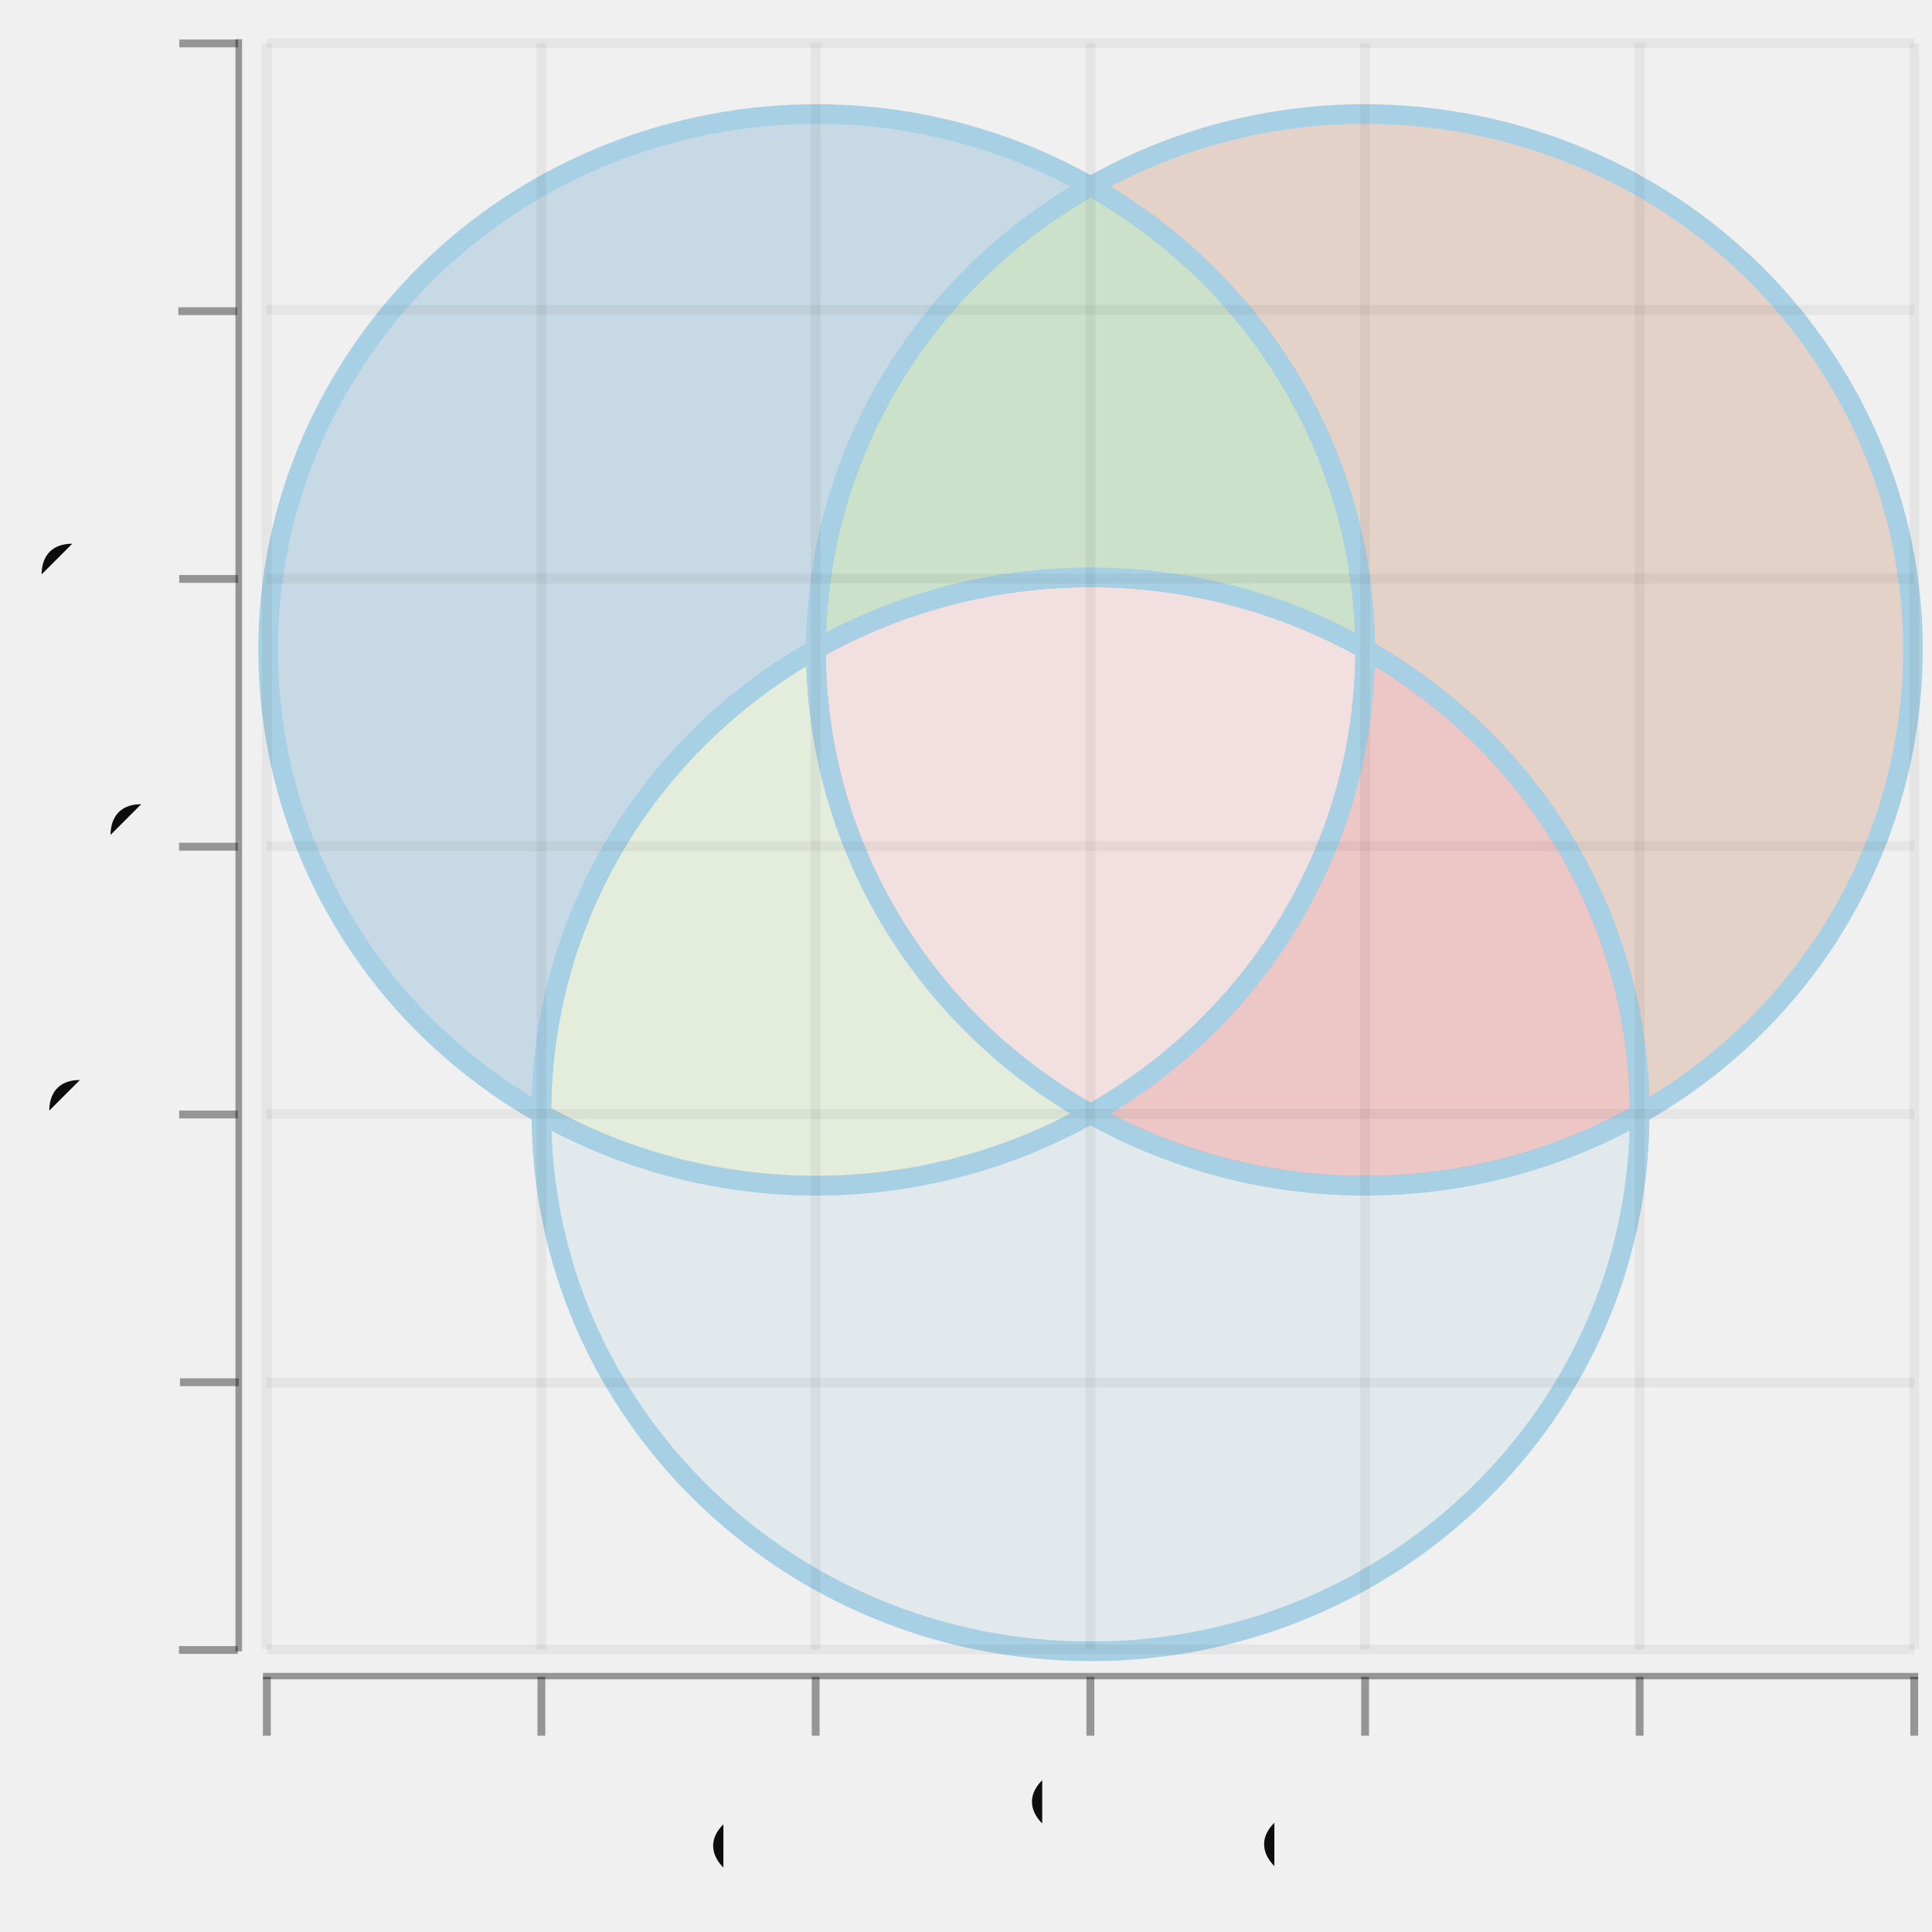
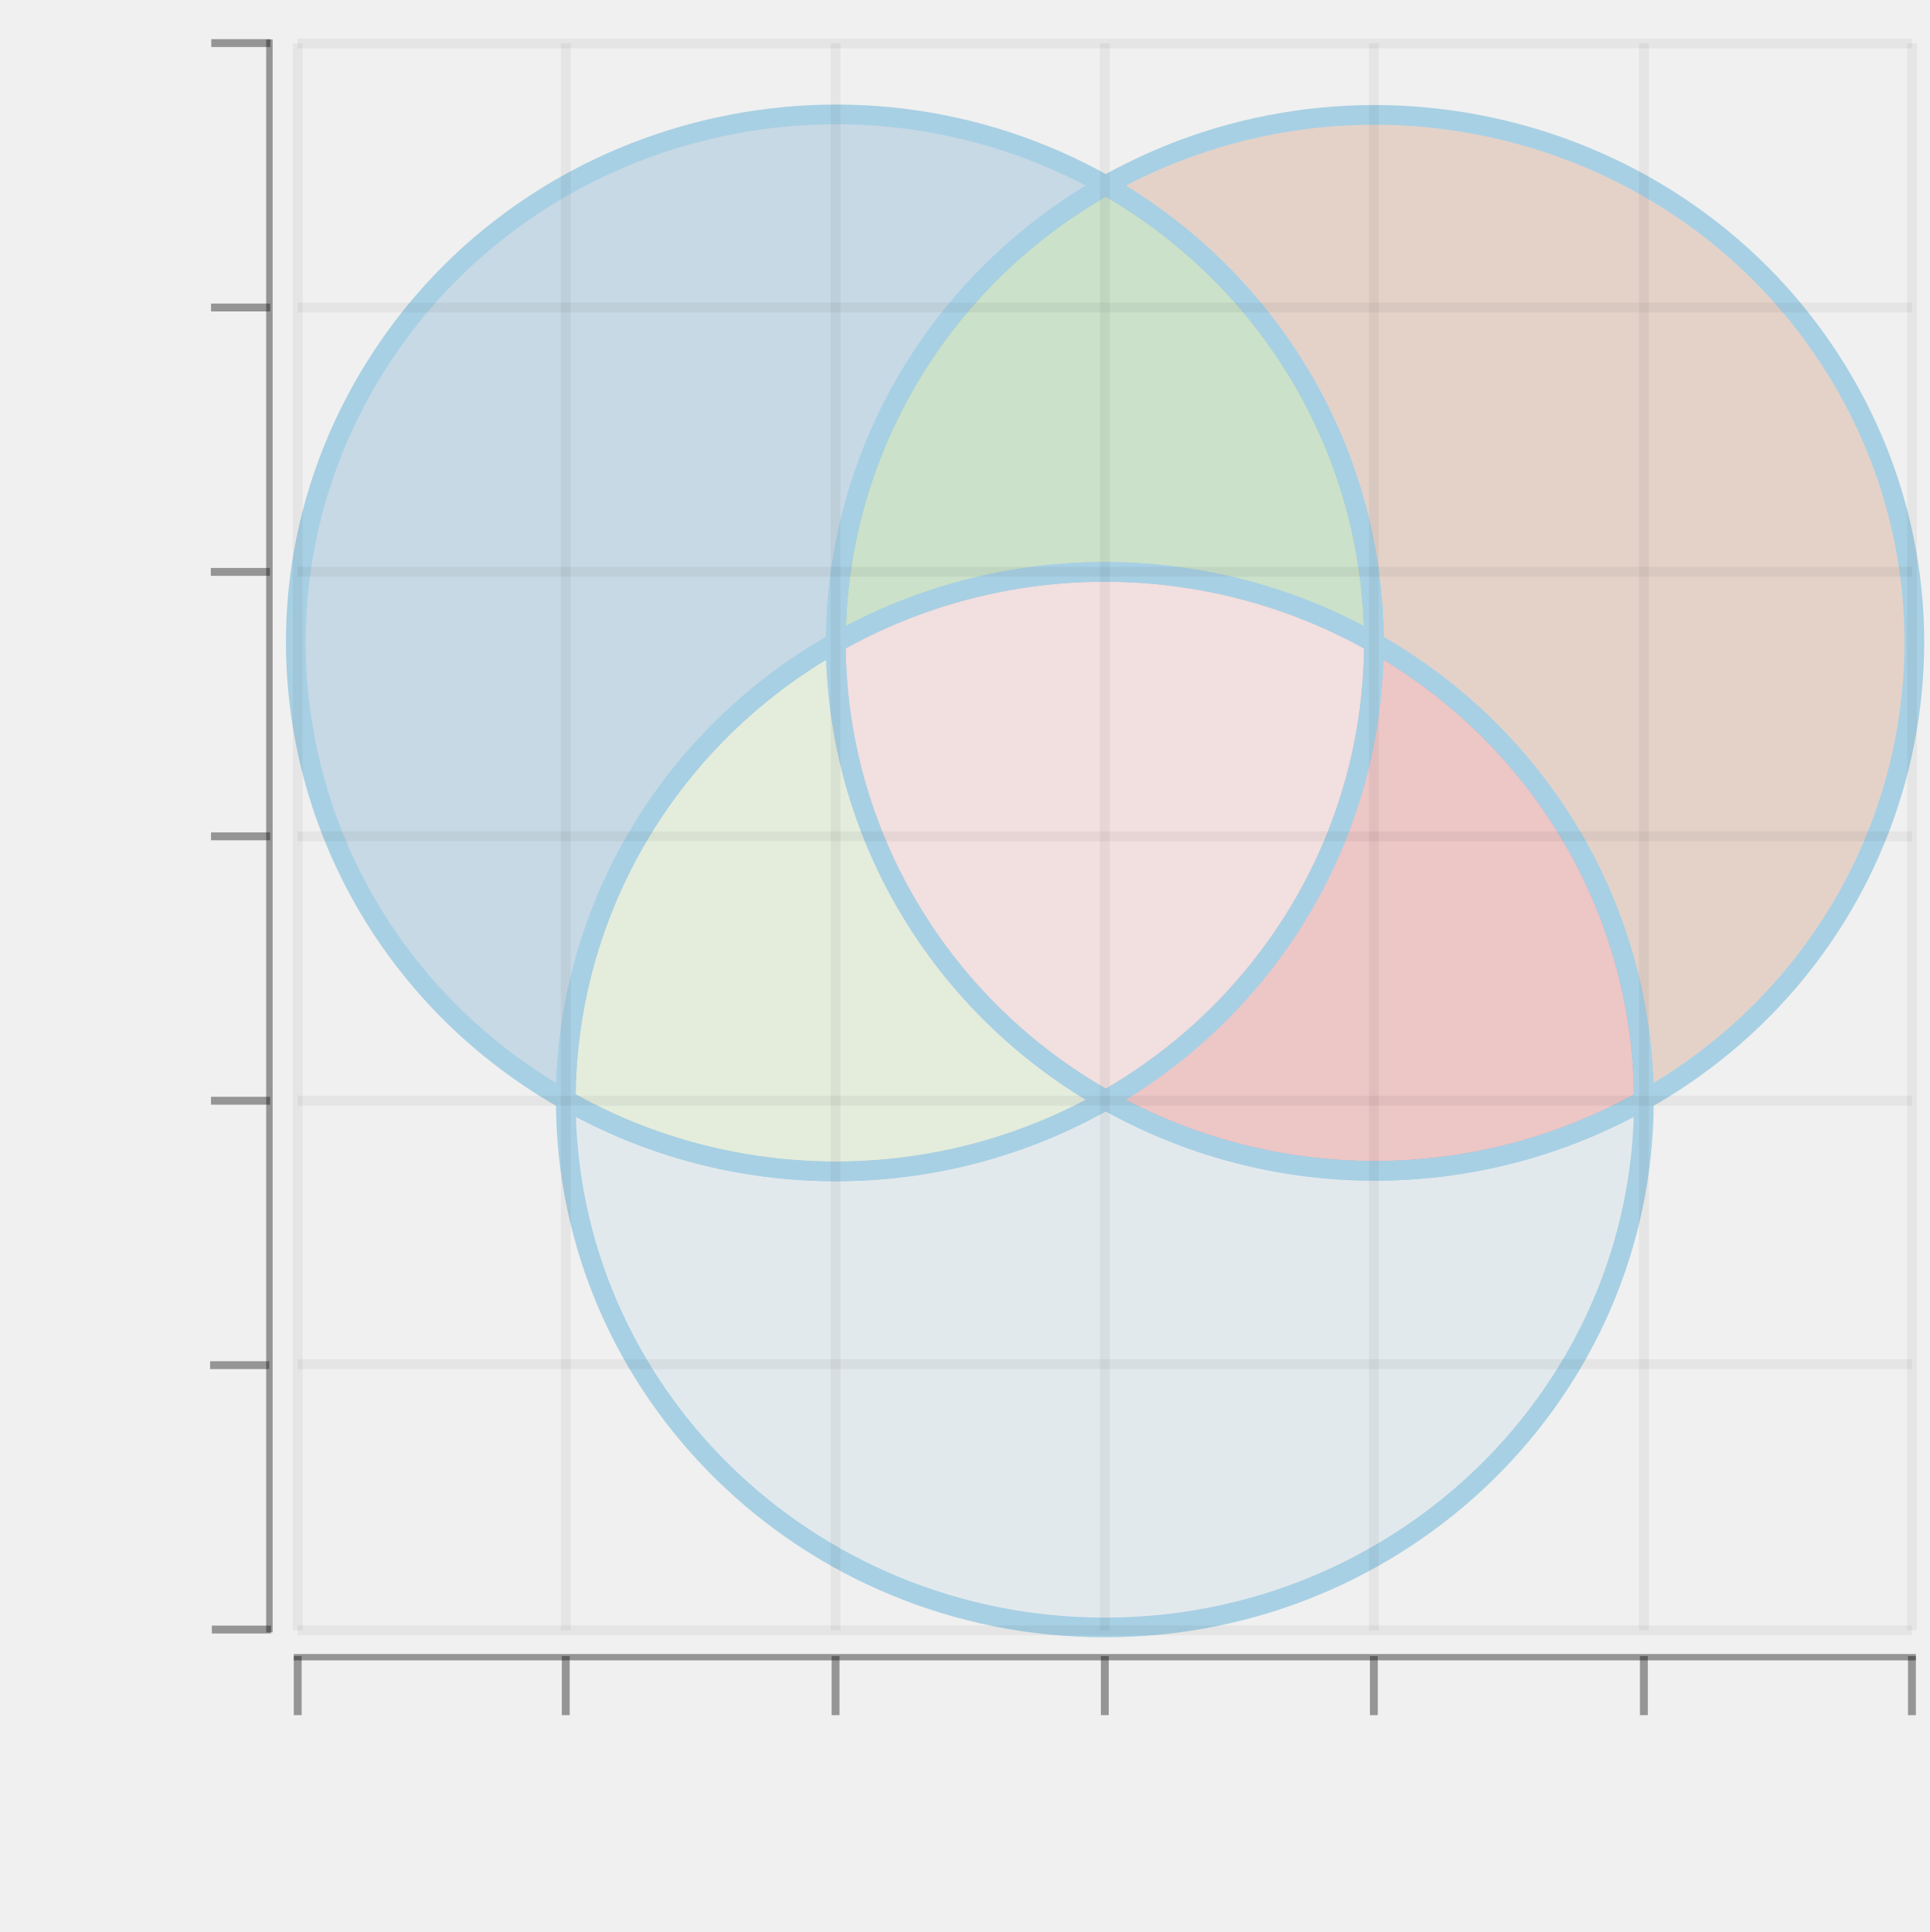
- <svg xmlns="http://www.w3.org/2000/svg" width="300.038" viewBox="-0.486 -0.496 0.985 0.985" height="300.0">
+ <svg xmlns="http://www.w3.org/2000/svg" width="299.724" viewBox="-0.48 -0.496 0.979 0.98" height="300.0">
  <style>svg {
  color-scheme: light dark;
}
{
  .canvas g, .title g, .axisbar g, .ticktext g, .tickglyph g, .ticklines g, .legendContent g text {
    fill: #0d0d0d;
  }
  .ticklines g, .tickglyph g, .legendBorder g {
    stroke: #0d0d0d;
  }
}
@media (prefers-color-scheme:dark) {
  .canvas g, .title g, .axisbar g, .ticktext g, .tickglyph g, .ticklines g, .legendContent g text {
    fill: #f0f0f0;
  }
  .ticklines g, .tickglyph g, .legendBorder g {
    stroke: #f0f0f0;
  }
}</style>
  <g class="chart">
    <g class="venn">
-       <g stroke-opacity="1.0" fill="#b05929" stroke="#a6cfe3" stroke-width="1.0e-2" fill-opacity="0.2">
-         <path d="M 0.07,-0.401 A 0.14 0.137 -0.0 1 1 0.35,0.072 A 0.28 0.273 -0.0 0 0 0.21,-0.165 A 0.28 0.273 -0.0 0 0 0.07,-0.401 L 0.07,-0.401" />
+       <g fill="#b05929" stroke="#a6cfe3" stroke-width="1.0e-2" fill-opacity="0.2" stroke-opacity="1.0">
+         <path d="M 0.081,-0.402 A 0.137 0.134 -0.0 1 1 0.354,0.062 A 0.273 0.268 -0.0 0 0 0.217,-0.17 A 0.273 0.268 -0.0 0 0 0.081,-0.402 L 0.081,-0.402" />
      </g>
-       <g stroke-opacity="1.0" fill="#a6cfe3" stroke="#a6cfe3" stroke-width="1.0e-2" fill-opacity="0.2">
-         <path d="M -0.21,0.072 A 0.14 0.137 -0.0 1 0 0.35,0.072 A 0.28 0.273 -0.0 0 1 0.07,0.072 A 0.28 0.273 -0.0 0 1 -0.21,0.072 L -0.21,0.072" />
+       <g fill="#a6cfe3" stroke="#a6cfe3" stroke-width="1.0e-2" fill-opacity="0.2" stroke-opacity="1.0">
+         <path d="M -0.193,0.062 A 0.137 0.134 -0.0 1 0 0.354,0.062 A 0.273 0.268 -0.0 0 1 0.081,0.062 A 0.273 0.268 -0.0 0 1 -0.193,0.062 L -0.193,0.062" />
      </g>
-       <g stroke-opacity="1.0" fill="#1f78b5" stroke="#a6cfe3" stroke-width="1.0e-2" fill-opacity="0.2">
-         <path d="M -0.21,0.072 A 0.14 0.137 -0.0 1 1 0.07,-0.401 A 0.28 0.273 -0.0 0 0 -0.07,-0.165 A 0.28 0.273 -0.0 0 0 -0.21,0.072 L -0.21,0.072" />
+       <g fill="#1f78b5" stroke="#a6cfe3" stroke-width="1.0e-2" fill-opacity="0.2" stroke-opacity="1.0">
+         <path d="M -0.193,0.062 A 0.137 0.134 -0.0 1 1 0.081,-0.402 A 0.273 0.268 -0.0 0 0 -0.056,-0.17 A 0.273 0.268 -0.0 0 0 -0.193,0.062 L -0.193,0.062" />
      </g>
-       <g stroke-opacity="1.0" fill="#e31a1c" stroke="#a6cfe3" stroke-width="1.0e-2" fill-opacity="0.2">
-         <path d="M 0.21,-0.165 A 0.28 0.273 -0.0 0 1 0.35,0.072 A 0.28 0.273 -0.0 0 1 0.07,0.072 A 0.28 0.273 -0.0 0 0 0.21,-0.165 L 0.21,-0.165" />
+       <g fill="#e31a1c" stroke="#a6cfe3" stroke-width="1.0e-2" fill-opacity="0.2" stroke-opacity="1.0">
+         <path d="M 0.217,-0.17 A 0.273 0.268 -0.0 0 1 0.354,0.062 A 0.273 0.268 -0.0 0 1 0.081,0.062 A 0.273 0.268 -0.0 0 0 0.217,-0.17 L 0.217,-0.17" />
      </g>
-       <g stroke-opacity="1.0" fill="#b2de8a" stroke="#a6cfe3" stroke-width="1.0e-2" fill-opacity="0.2">
-         <path d="M 0.07,0.072 A 0.28 0.273 -0.0 0 1 -0.21,0.072 A 0.28 0.273 -0.0 0 1 -0.07,-0.165 A 0.28 0.273 -0.0 0 0 0.07,0.072 L 0.07,0.072" />
+       <g fill="#b2de8a" stroke="#a6cfe3" stroke-width="1.0e-2" fill-opacity="0.2" stroke-opacity="1.0">
+         <path d="M 0.081,0.062 A 0.273 0.268 -0.0 0 1 -0.193,0.062 A 0.273 0.268 -0.0 0 1 -0.056,-0.17 A 0.273 0.268 -0.0 0 0 0.081,0.062 L 0.081,0.062" />
      </g>
-       <g stroke-opacity="1.0" fill="#33a12b" stroke="#a6cfe3" stroke-width="1.0e-2" fill-opacity="0.2">
-         <path d="M 0.07,-0.401 A 0.28 0.273 -0.0 0 1 0.21,-0.165 A 0.28 0.273 -0.0 0 0 -0.07,-0.165 A 0.28 0.273 -0.0 0 1 0.07,-0.401 L 0.07,-0.401" />
+       <g fill="#33a12b" stroke="#a6cfe3" stroke-width="1.0e-2" fill-opacity="0.2" stroke-opacity="1.0">
+         <path d="M 0.081,-0.402 A 0.273 0.268 -0.0 0 1 0.217,-0.17 A 0.273 0.268 -0.0 0 0 -0.056,-0.17 A 0.273 0.268 -0.0 0 1 0.081,-0.402 L 0.081,-0.402" />
      </g>
-       <g stroke-opacity="1.0" fill="#fa9999" stroke="#a6cfe3" stroke-width="1.0e-2" fill-opacity="0.2">
-         <path d="M 0.21,-0.165 A 0.28 0.273 -0.0 0 1 0.07,0.072 A 0.28 0.273 -0.0 0 1 -0.07,-0.165 A 0.28 0.273 -0.0 0 1 0.21,-0.165 L 0.21,-0.165" />
+       <g fill="#fa9999" stroke="#a6cfe3" stroke-width="1.0e-2" fill-opacity="0.2" stroke-opacity="1.0">
+         <path d="M 0.217,-0.17 A 0.273 0.268 -0.0 0 1 0.081,0.062 A 0.273 0.268 -0.0 0 1 -0.056,-0.17 A 0.273 0.268 -0.0 0 1 0.217,-0.17 L 0.217,-0.17" />
      </g>
    </g>
  </g>
  <g class="hud">
    <g class="frame">
-       <g stroke-opacity="0.0" fill="#ffffff" stroke="#000000" stroke-width="0.0" fill-opacity="2.0e-2">
-         <rect width="0.849" x="-0.355" y="-0.474" height="0.823" />
+       <g fill="#ffffff" stroke="#000000" stroke-width="0.0" fill-opacity="2.0e-2" stroke-opacity="0.0">
+         <rect x="-0.333" width="0.828" y="-0.474" height="0.809" />
      </g>
    </g>
    <g class="axis">
      <g class="ticks">
        <g class="tickglyph">
-           <g stroke-opacity="0.4" fill="#0d0d0d" stroke="#0d0d0d" stroke-width="4.0e-3" fill-opacity="0.4">
-             <g transform="rotate(-90.0, -0.3797415, 0.3450649)">
-               <polyline points="-0.38,0.36 -0.38,0.33" />
+           <g fill="#0d0d0d" stroke="#0d0d0d" stroke-width="4.0e-3" fill-opacity="0.4" stroke-opacity="0.4">
+             <g transform="rotate(-90.0, -0.3579943, 0.330579)">
+               <polyline points="-0.358,0.346 -0.358,0.316" />
            </g>
-             <g transform="rotate(-90.0, -0.3797415, 0.2085355)">
-               <polyline points="-0.38,0.224 -0.38,0.194" />
+             <g transform="rotate(-90.0, -0.3579943, 0.1964591)">
+               <polyline points="-0.358,0.211 -0.358,0.181" />
            </g>
-             <g transform="rotate(-90.0, -0.3797415, 7.200604987995685e-2)">
-               <polyline points="-0.38,8.700604987995685e-2 -0.38,5.700604987995685e-2" />
+             <g transform="rotate(-90.0, -0.3579943, 6.233915163102305e-2)">
+               <polyline points="-0.358,7.733915163102305e-2 -0.358,4.733915163102305e-2" />
            </g>
-             <g transform="rotate(-90.0, -0.3797415, -6.452337431744015e-2)">
-               <polyline points="-0.38,-4.952337431744015e-2 -0.38,-7.952337431744015e-2" />
+             <g transform="rotate(-90.0, -0.3579943, -7.178077649236253e-2)">
+               <polyline points="-0.358,-5.678077649236253e-2 -0.358,-8.678077649236253e-2" />
            </g>
-             <g transform="rotate(-90.0, -0.3797415, -0.2010528)">
-               <polyline points="-0.38,-0.186 -0.38,-0.216" />
+             <g transform="rotate(-90.0, -0.3579943, -0.2059007)">
+               <polyline points="-0.358,-0.191 -0.358,-0.221" />
            </g>
-             <g transform="rotate(-90.0, -0.3797415, -0.3375822)">
-               <polyline points="-0.38,-0.323 -0.38,-0.353" />
+             <g transform="rotate(-90.0, -0.3579943, -0.3400206)">
+               <polyline points="-0.358,-0.325 -0.358,-0.355" />
            </g>
-             <g transform="rotate(-90.0, -0.3797415, -0.4741116)">
-               <polyline points="-0.38,-0.459 -0.38,-0.489" />
+             <g transform="rotate(-90.0, -0.3579943, -0.4741406)">
+               <polyline points="-0.358,-0.459 -0.358,-0.489" />
            </g>
          </g>
        </g>
        <g class="ticktext">
-           <g fill="#0d0d0d" stroke="none" stroke-width="0.0" font-size="4.202571553355956e-2" fill-opacity="1.0" text-anchor="end">
-             <text x="-0.41" y="0.356">-1.5</text>
-             <text x="-0.41" y="0.22">-1</text>
-             <text x="-0.41" y="8.326972737624211e-2">-0.5</text>
-             <text x="-0.41" y="-5.3259696821154945e-2">0</text>
-             <text x="-0.41" y="-0.19">0.5</text>
-             <text x="-0.41" y="-0.326">1</text>
-             <text x="-0.41" y="-0.463">1.5</text>
+           <g fill="#0d0d0d" stroke="none" stroke-width="0.0" font-size="4.098017650010231e-2" fill-opacity="1.0" text-anchor="end">
+             <text x="-0.387" y="0.342">-1.5</text>
+             <text x="-0.387" y="0.208">-1.0</text>
+             <text x="-0.387" y="7.34040457012024e-2">-0.50</text>
+             <text x="-0.387" y="-6.071588242218323e-2">0.0</text>
+             <text x="-0.387" y="-0.195">0.50</text>
+             <text x="-0.387" y="-0.329">1.0</text>
+             <text x="-0.387" y="-0.463">1.5</text>
          </g>
        </g>
        <g class="ticklines">
-           <g stroke-opacity="5.0e-2" fill="none" stroke="#0d0d0d" stroke-width="5.0e-3">
-             <polyline points="-0.35,0.345 0.49,0.345" />
-             <polyline points="-0.35,0.209 0.49,0.209" />
-             <polyline points="-0.35,7.200604987995685e-2 0.49,7.200604987995685e-2" />
-             <polyline points="-0.35,-6.452337431744015e-2 0.49,-6.452337431744015e-2" />
-             <polyline points="-0.35,-0.201 0.49,-0.201" />
-             <polyline points="-0.35,-0.338 0.49,-0.338" />
-             <polyline points="-0.35,-0.474 0.49,-0.474" />
+           <g fill="none" stroke="#0d0d0d" stroke-width="5.0e-3" stroke-opacity="5.0e-2">
+             <polyline points="-0.329,0.331 0.49,0.331" />
+             <polyline points="-0.329,0.196 0.49,0.196" />
+             <polyline points="-0.329,6.233915163102305e-2 0.49,6.233915163102305e-2" />
+             <polyline points="-0.329,-7.178077649236253e-2 0.49,-7.178077649236253e-2" />
+             <polyline points="-0.329,-0.206 0.49,-0.206" />
+             <polyline points="-0.329,-0.34 0.49,-0.34" />
+             <polyline points="-0.329,-0.474 0.49,-0.474" />
          </g>
        </g>
      </g>
      <g class="axisbar">
-         <g stroke-opacity="0.0" fill="#0d0d0d" stroke="#000000" stroke-width="0.0" fill-opacity="0.4">
-           <rect width="3.362057242684735e-3" x="-0.366" y="-0.476" height="0.822" />
+         <g fill="#0d0d0d" stroke="#000000" stroke-width="0.0" fill-opacity="0.4" stroke-opacity="0.0">
+           <rect x="-0.345" width="3.2784141200081773e-3" y="-0.476" height="0.808" />
        </g>
      </g>
    </g>
    <g class="axis">
      <g class="ticks">
        <g class="tickglyph">
-           <g stroke-opacity="0.4" fill="#0d0d0d" stroke="#0d0d0d" stroke-width="4.0e-3" fill-opacity="0.4">
-             <polyline points="-0.35,0.389 -0.35,0.359" />
-             <polyline points="-0.21,0.389 -0.21,0.359" />
-             <polyline points="-7.015204705194833e-2,0.389 -7.015204705194833e-2,0.359" />
-             <polyline points="6.993367139325024e-2,0.389 6.993367139325024e-2,0.359" />
-             <polyline points="0.21,0.389 0.21,0.359" />
-             <polyline points="0.35,0.389 0.35,0.359" />
-             <polyline points="0.49,0.389 0.49,0.359" />
+           <g fill="#0d0d0d" stroke="#0d0d0d" stroke-width="4.0e-3" fill-opacity="0.4" stroke-opacity="0.4">
+             <polyline points="-0.329,0.374 -0.329,0.344" />
+             <polyline points="-0.193,0.374 -0.193,0.344" />
+             <polyline points="-5.610697270250592e-2,0.374 -5.610697270250592e-2,0.344" />
+             <polyline points="8.049361563116847e-2,0.374 8.049361563116847e-2,0.344" />
+             <polyline points="0.217,0.374 0.217,0.344" />
+             <polyline points="0.354,0.374 0.354,0.344" />
+             <polyline points="0.49,0.374 0.49,0.344" />
          </g>
        </g>
        <g class="ticktext">
-           <g fill="#0d0d0d" stroke="none" stroke-width="0.0" font-size="4.202571553355956e-2" fill-opacity="1.0" text-anchor="end">
-             <text x="-0.35" y="0.426" transform="rotate(-45.0, -0.3503235, 0.4257538)">-1.5</text>
-             <text x="-0.21" y="0.426" transform="rotate(-45.0, -0.2102378, 0.4257538)">-1</text>
-             <text x="-7.015204705194833e-2" y="0.426" transform="rotate(-45.0, -7.015204705194833e-2, 0.4257538)">-0.5</text>
-             <text x="6.993367139325024e-2" y="0.426" transform="rotate(-45.0, 6.993367139325024e-2, 0.4257538)">0</text>
-             <text x="0.21" y="0.426" transform="rotate(-45.0, 0.2100194, 0.4257538)">0.5</text>
-             <text x="0.35" y="0.426" transform="rotate(-45.0, 0.3501051, 0.4257538)">1</text>
-             <text x="0.49" y="0.426" transform="rotate(-45.0, 0.4901908, 0.4257538)">1.5</text>
+           <g fill="#0d0d0d" stroke="none" stroke-width="0.0" font-size="4.098017650010231e-2" fill-opacity="1.0" text-anchor="end">
+             <text x="-0.329" y="0.41" transform="rotate(-45.0, -0.3293081, 0.4098439)">-1.5</text>
+             <text x="-0.193" y="0.41" transform="rotate(-45.0, -0.1927076, 0.4098439)">-1.0</text>
+             <text x="-5.610697270250592e-2" y="0.41" transform="rotate(-45.0, -5.610697270250592e-2, 0.4098439)">-0.50</text>
+             <text x="8.049361563116847e-2" y="0.41" transform="rotate(-45.0, 8.049361563116847e-2, 0.4098439)">0.0</text>
+             <text x="0.217" y="0.41" transform="rotate(-45.0, 0.2170942, 0.4098439)">0.50</text>
+             <text x="0.354" y="0.41" transform="rotate(-45.0, 0.3536948, 0.4098439)">1.0</text>
+             <text x="0.49" y="0.41" transform="rotate(-45.0, 0.4902954, 0.4098439)">1.5</text>
          </g>
        </g>
        <g class="ticklines">
-           <g stroke-opacity="5.0e-2" fill="none" stroke="#0d0d0d" stroke-width="5.0e-3">
-             <polyline points="-0.35,0.345 -0.35,-0.474" />
-             <polyline points="-0.21,0.345 -0.21,-0.474" />
-             <polyline points="-7.015204705194833e-2,0.345 -7.015204705194833e-2,-0.474" />
-             <polyline points="6.993367139325024e-2,0.345 6.993367139325024e-2,-0.474" />
-             <polyline points="0.21,0.345 0.21,-0.474" />
-             <polyline points="0.35,0.345 0.35,-0.474" />
-             <polyline points="0.49,0.345 0.49,-0.474" />
+           <g fill="none" stroke="#0d0d0d" stroke-width="5.0e-3" stroke-opacity="5.0e-2">
+             <polyline points="-0.329,0.331 -0.329,-0.474" />
+             <polyline points="-0.193,0.331 -0.193,-0.474" />
+             <polyline points="-5.610697270250592e-2,0.331 -5.610697270250592e-2,-0.474" />
+             <polyline points="8.049361563116847e-2,0.331 8.049361563116847e-2,-0.474" />
+             <polyline points="0.217,0.331 0.217,-0.474" />
+             <polyline points="0.354,0.331 0.354,-0.474" />
+             <polyline points="0.49,0.331 0.49,-0.474" />
          </g>
        </g>
      </g>
      <g class="axisbar">
-         <g stroke-opacity="0.0" fill="#0d0d0d" stroke="#000000" stroke-width="0.0" fill-opacity="0.4">
-           <rect width="0.844" x="-0.352" y="0.357" height="3.2767061807374986e-3" />
+         <g fill="#0d0d0d" stroke="#000000" stroke-width="0.0" fill-opacity="0.4" stroke-opacity="0.0">
+           <rect x="-0.331" width="0.823" y="0.343" height="3.2188782749612566e-3" />
        </g>
      </g>
    </g>
  </g>
</svg>
